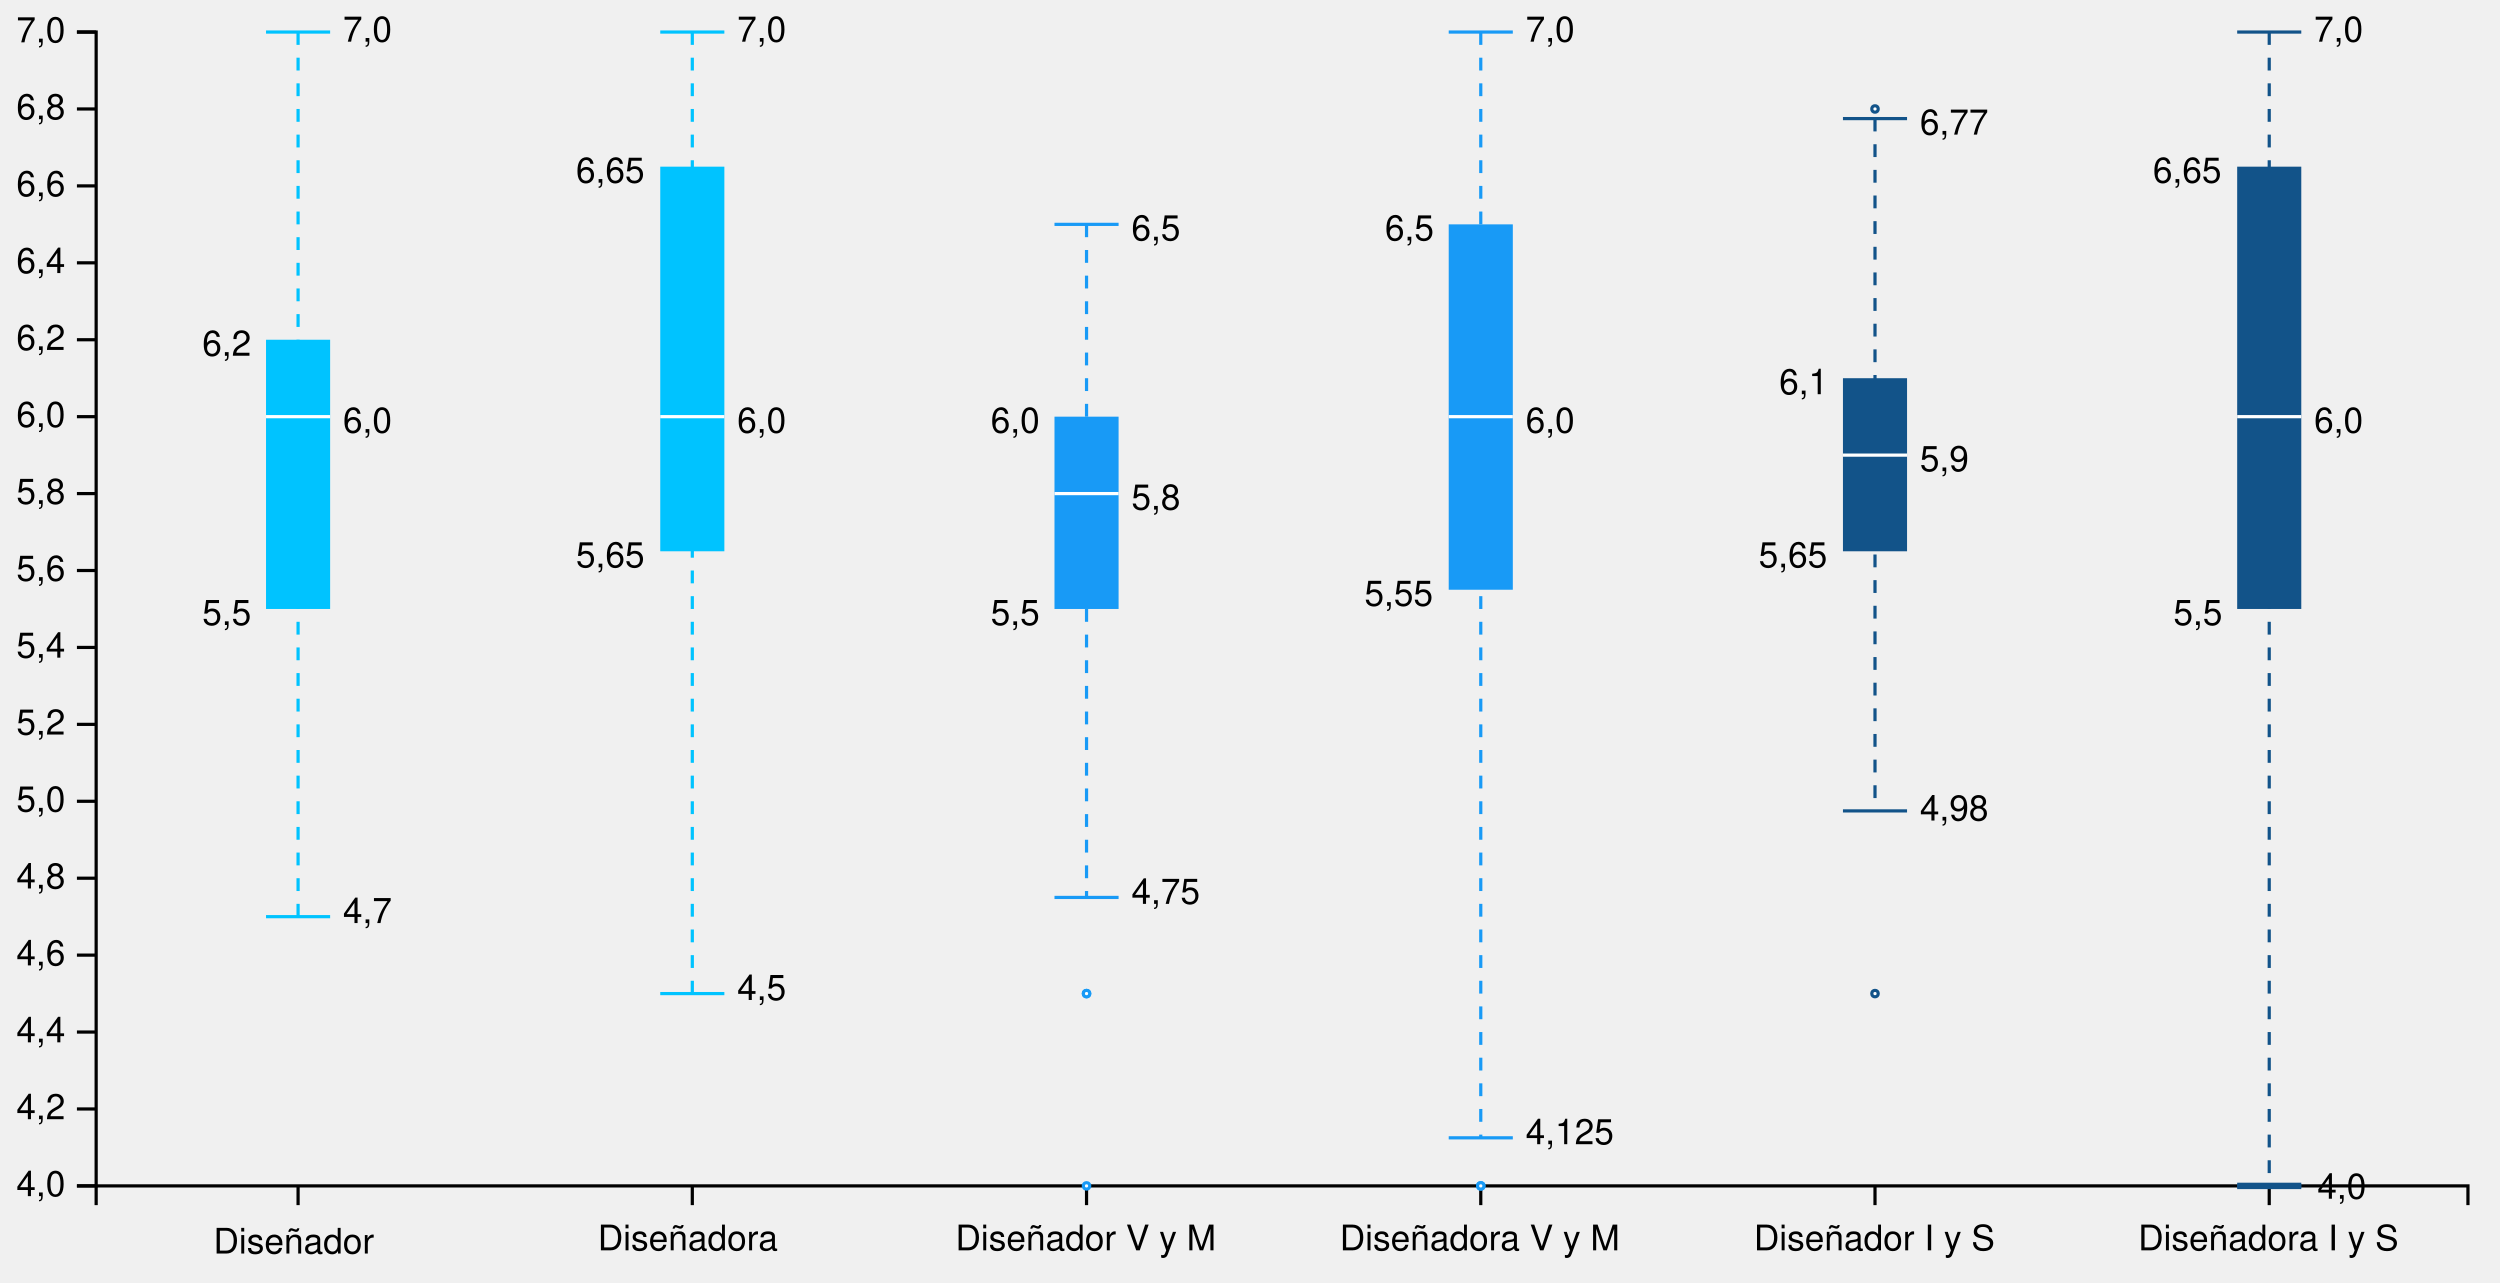
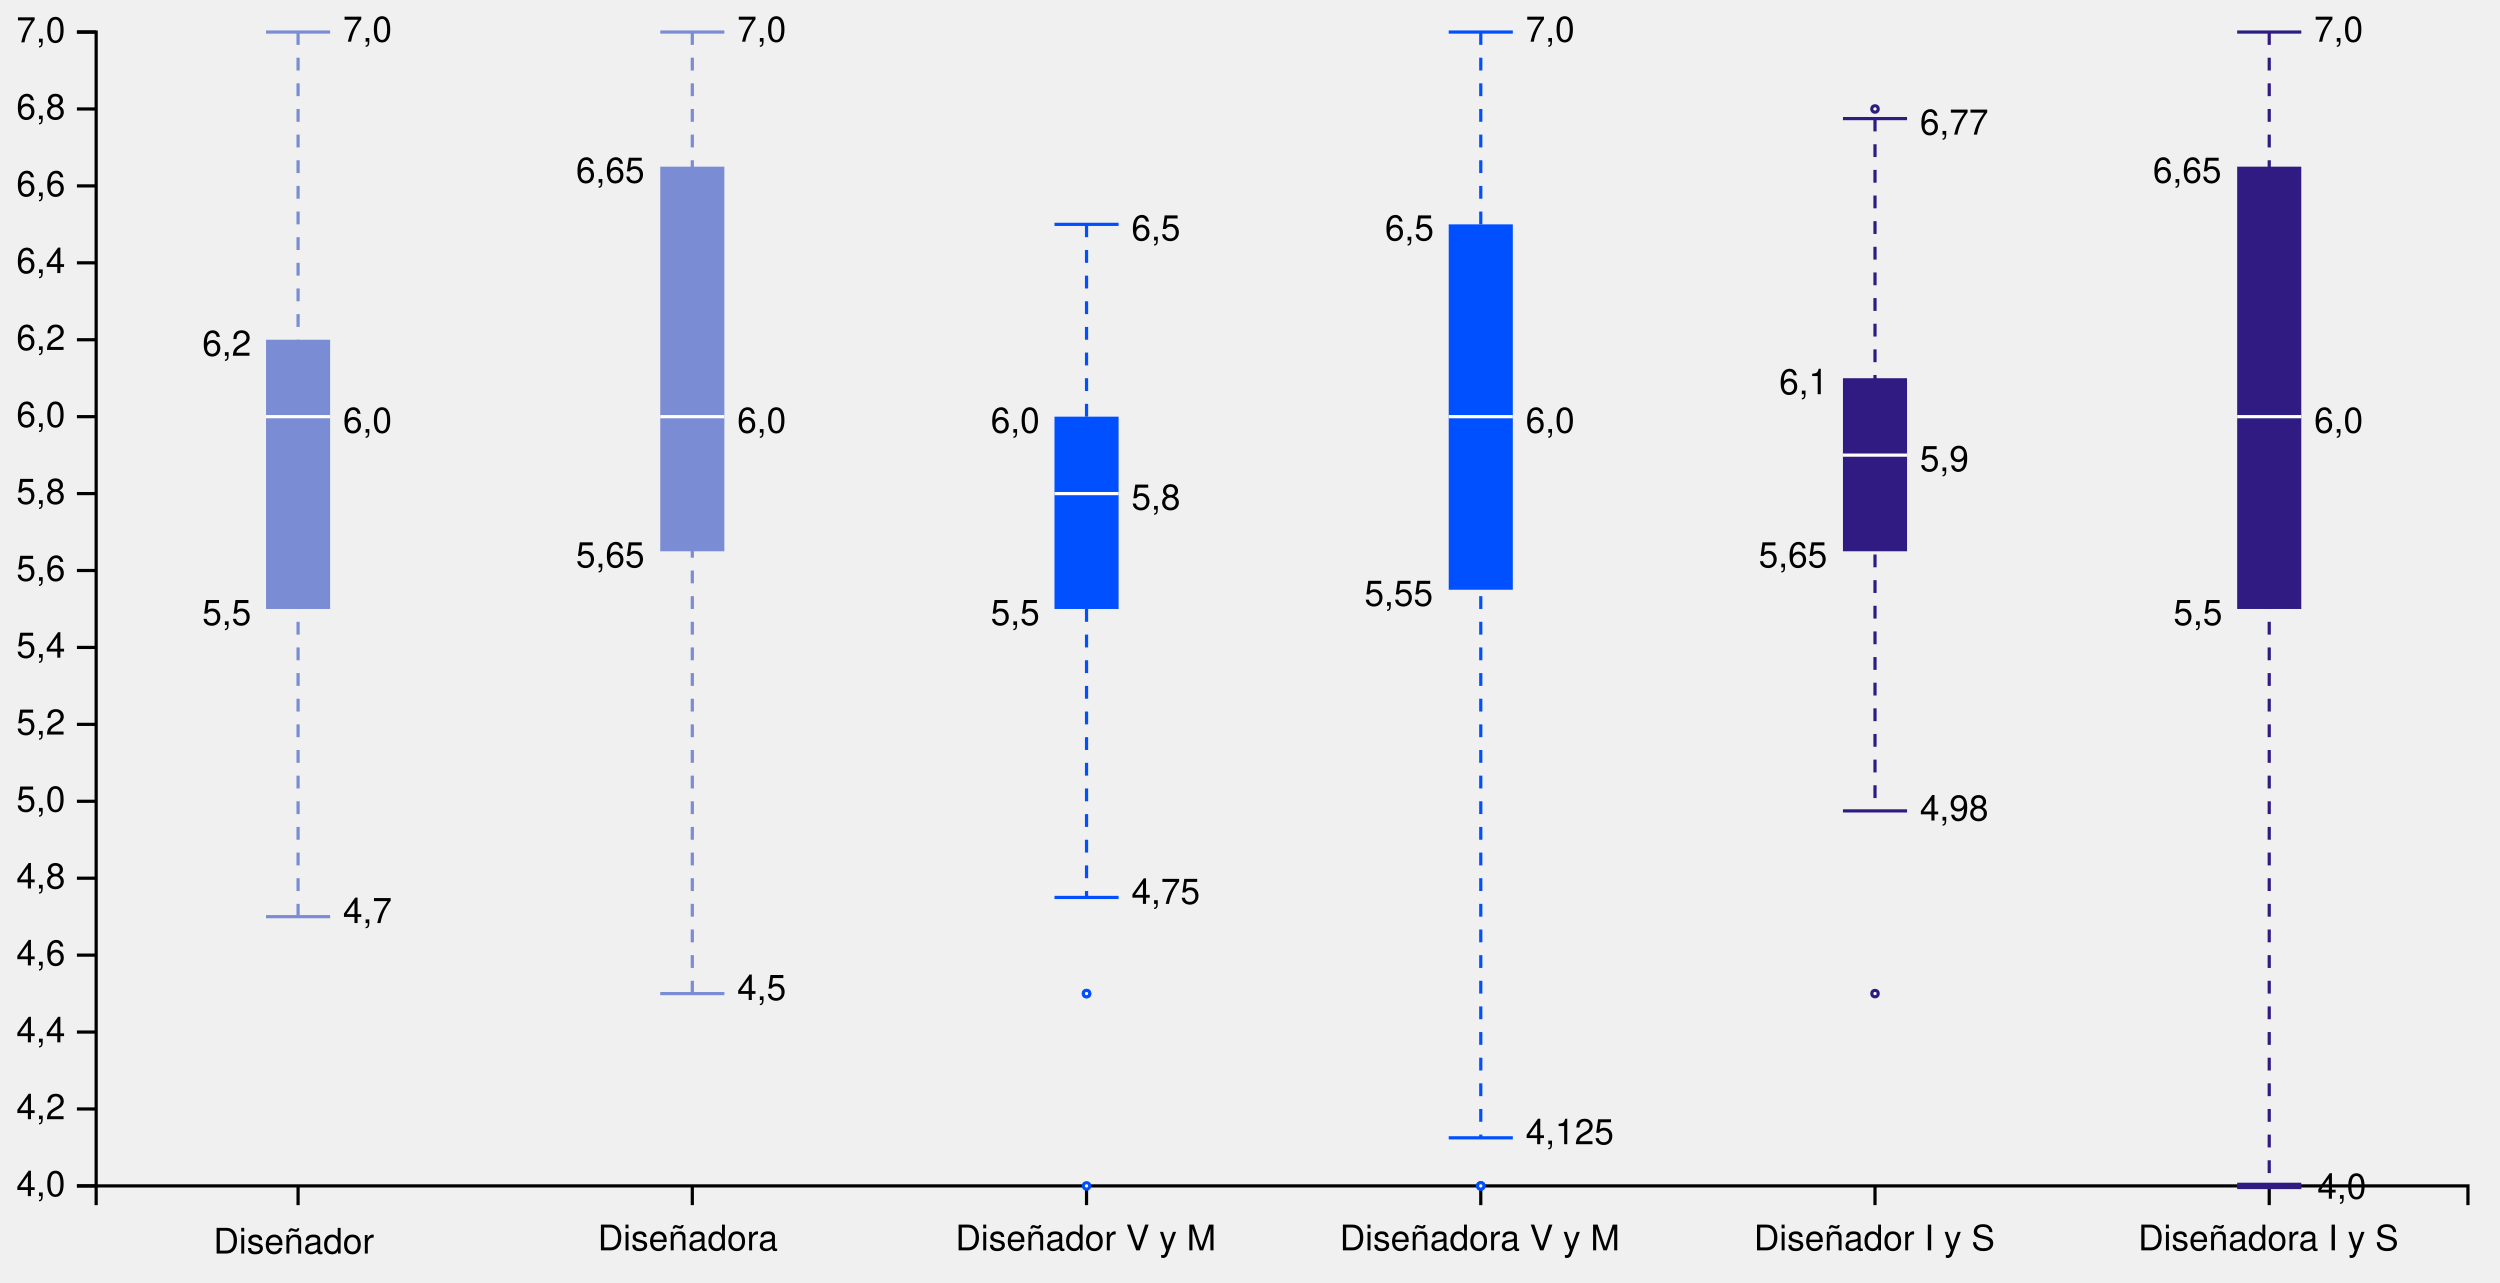
<svg xmlns="http://www.w3.org/2000/svg" version="1.2" viewBox="0 0 780 400">
  <style>
        tspan {
            white-space: pre;
        }
        .s0 {
            fill: none;
            stroke: #000000;
        }
        .t1 {
            font-size: 11px;
            fill: #000000;
            font-weight: 400;
            font-family: Helvetica, Arial, sans-serif;
        }
        .s2 {
            fill: #000000;
-             stroke: #00c3ff;
+             stroke: #7A8CD3;
            stroke-dasharray: 4;
        }
        .s3 {
            fill: #000000;
-             stroke: #00c3ff;
+             stroke: #7A8CD3;
        }
        .s4 {
-             fill: #00c3ff;
+             fill: #7A8CD3;
        }
        .s5 {
            fill: #000000;
            stroke: #ffffff;
        }
        .s6 {
            fill: #000000;
-             stroke: #189af6;
+             stroke: #0050FF;
            stroke-dasharray: 4;
        }
        .s7 {
            fill: #000000;
-             stroke: #189af6;
+             stroke: #0050FF;
        }
        .s8 {
-             fill: #189af6;
+             fill: #0050FF;
        }
        .s9 {
            fill: #ffffff;
-             stroke: #189af6;
+             stroke: #0050FF;
        }
        .s10 {
            fill: #000000;
-             stroke: #125389;
+             stroke: #301B82;
            stroke-dasharray: 4;
        }
        .s11 {
            fill: #000000;
-             stroke: #125389;
+             stroke: #301B82;
        }
        .s12 {
-             fill: #125389;
+             fill: #301B82;
        }
        .s13 {
            fill: #ffffff;
-             stroke: #125389;
+             stroke: #301B82;
        }
        .s14 {
            fill: #000000;
-             stroke: #125389;
+             stroke: #301B82;
            stroke-width: 2;
        }
    </style>
  <g id="viz">
    <g id="y axis">
      <path class="s0" d="m24 370h6v-360h-6" />
      <g>
        <path class="s0" d="m30 370h-6" />
        <text id="4,0" style="transform: matrix(1, 0, 0, 1, 5.1, 373.2);">
          <tspan x="0" y="0" class="t1">4,0</tspan>
        </text>
      </g>
      <g>
        <path class="s0" d="m30 346h-6" />
        <text id="4,2" style="transform: matrix(1, 0, 0, 1, 5.1, 349.2);">
          <tspan x="0" y="0" class="t1">4,2</tspan>
        </text>
      </g>
      <g>
        <path class="s0" d="m30 322h-6" />
        <text id="4,4" style="transform: matrix(1, 0, 0, 1, 5.1, 325.2);">
          <tspan x="0" y="0" class="t1">4,4</tspan>
        </text>
      </g>
      <g>
        <path class="s0" d="m30 298h-6" />
        <text id="4,6" style="transform: matrix(1, 0, 0, 1, 5.1, 301.2);">
          <tspan x="0" y="0" class="t1">4,6</tspan>
        </text>
      </g>
      <g>
        <path class="s0" d="m30 274h-6" />
        <text id="4,8" style="transform: matrix(1, 0, 0, 1, 5.1, 277.2);">
          <tspan x="0" y="0" class="t1">4,8</tspan>
        </text>
      </g>
      <g>
        <path class="s0" d="m30 250h-6" />
        <text id="5,0" style="transform: matrix(1, 0, 0, 1, 5.1, 253.2);">
          <tspan x="0" y="0" class="t1">5,0</tspan>
        </text>
      </g>
      <g>
        <path class="s0" d="m30 226h-6" />
        <text id="5,2" style="transform: matrix(1, 0, 0, 1, 5.1, 229.2);">
          <tspan x="0" y="0" class="t1">5,2</tspan>
        </text>
      </g>
      <g>
        <path class="s0" d="m30 202h-6" />
        <text id="5,4" style="transform: matrix(1, 0, 0, 1, 5.1, 205.2);">
          <tspan x="0" y="0" class="t1">5,4</tspan>
        </text>
      </g>
      <g>
        <path class="s0" d="m30 178h-6" />
        <text id="5,6" style="transform: matrix(1, 0, 0, 1, 5.1, 181.2);">
          <tspan x="0" y="0" class="t1">5,6</tspan>
        </text>
      </g>
      <g>
        <path class="s0" d="m30 154h-6" />
        <text id="5,8" style="transform: matrix(1, 0, 0, 1, 5.1, 157.2);">
          <tspan x="0" y="0" class="t1">5,8</tspan>
        </text>
      </g>
      <g>
        <path class="s0" d="m30 130h-6" />
        <text id="6,0" style="transform: matrix(1, 0, 0, 1, 5.1, 133.2);">
          <tspan x="0" y="0" class="t1">6,0</tspan>
        </text>
      </g>
      <g>
        <path class="s0" d="m30 106h-6" />
        <text id="6,2" style="transform: matrix(1, 0, 0, 1, 5.1, 109.2);">
          <tspan x="0" y="0" class="t1">6,2</tspan>
        </text>
      </g>
      <g>
        <path class="s0" d="m30 82h-6" />
        <text id="6,4" style="transform: matrix(1, 0, 0, 1, 5.1, 85.2);">
          <tspan x="0" y="0" class="t1">6,4</tspan>
        </text>
      </g>
      <g>
        <path class="s0" d="m30 58h-6" />
        <text id="6,6" style="transform: matrix(1, 0, 0, 1, 5.1, 61.2);">
          <tspan x="0" y="0" class="t1">6,6</tspan>
        </text>
      </g>
      <g>
        <path class="s0" d="m30 34h-6" />
        <text id="6,8" style="transform: matrix(1, 0, 0, 1, 5.1, 37.2);">
          <tspan x="0" y="0" class="t1">6,8</tspan>
        </text>
      </g>
      <g>
        <path class="s0" d="m30 10h-6" />
        <text id="7,0" style="transform: matrix(1, 0, 0, 1, 5.1, 13.2);">
          <tspan x="0" y="0" class="t1">7,0</tspan>
        </text>
      </g>
    </g>
    <g id="x axis">
      <path class="s0" d="m30 376v-6h740v6" />
      <g>
        <path class="s0" d="m93 370v6" />
        <text id="Diseñador " style="transform: matrix(1, 0, 0, 1, 66.6, 391.1);">
          <tspan x="0" y="0" class="t1">Diseñador</tspan>
        </text>
      </g>
      <g>
        <path class="s0" d="m216 370v6" />
        <text id="Diseñadora " style="transform: matrix(1, 0, 0, 1, 186.5, 390.1);">
          <tspan x="0" y="0" class="t1">Diseñadora</tspan>
        </text>
      </g>
      <g>
        <path class="s0" d="m339 370v6" />
        <text id="Diseñador V y M" style="transform: matrix(1, 0, 0, 1, 298.1, 390.1);">
          <tspan x="0" y="0" class="t1">Diseñador V y M</tspan>
        </text>
      </g>
      <g>
        <path class="s0" d="m462 370v6" />
        <text id="Diseñadora V y M" style="transform: matrix(1, 0, 0, 1, 418, 390.1);">
          <tspan x="0" y="0" class="t1">Diseñadora V y M</tspan>
        </text>
      </g>
      <g>
        <path class="s0" d="m585 370v6" />
        <text id="Diseñador I y S" style="transform: matrix(1, 0, 0, 1, 547.2, 390.1);">
          <tspan x="0" y="0" class="t1">Diseñador I y S</tspan>
        </text>
      </g>
      <g>
        <path class="s0" d="m708 370v6" />
        <text id="Diseñadora I y S" style="transform: matrix(1, 0, 0, 1, 667.1, 390.1);">
          <tspan x="0" y="0" class="t1">Diseñadora I y S</tspan>
        </text>
      </g>
    </g>
    <g id="boxplots">
      <g id="diseñador">
        <path class="s2" d="m93 10v276" />
        <path class="s3" d="m83 10h20" />
        <path class="s3" d="m83 286h20" />
        <path class="s4" d="m83 106h20v84h-20z" />
        <path class="s5" d="m83 130h20" />
      </g>
      <g id="diseñadora">
        <path class="s2" d="m216 10v300" />
        <path class="s3" d="m206 10h20" />
        <path class="s3" d="m206 310h20" />
        <path class="s4" d="m206 52h20v120h-20z" />
        <path class="s5" d="m206 130h20" />
      </g>
      <g id="diseñador v y m">
        <path class="s6" d="m339 70v210" />
        <path class="s7" d="m329 70h20" />
        <path class="s7" d="m329 280h20" />
        <path class="s8" d="m329 130h20v60h-20z" />
        <path class="s5" d="m329 154h20" />
        <path class="s9" d="m339 311c-0.6 0-1-0.4-1-1 0-0.6 0.4-1 1-1 0.6 0 1 0.4 1 1 0 0.6-0.4 1-1 1z" />
        <path class="s9" d="m339 311c-0.6 0-1-0.4-1-1 0-0.6 0.4-1 1-1 0.6 0 1 0.4 1 1 0 0.6-0.4 1-1 1z" />
        <path class="s9" d="m339 371c-0.6 0-1-0.4-1-1 0-0.6 0.4-1 1-1 0.6 0 1 0.4 1 1 0 0.6-0.4 1-1 1z" />
      </g>
      <g id="diseñadora v y m">
        <path class="s6" d="m462 10v345" />
        <path class="s7" d="m452 10h20" />
        <path class="s7" d="m452 355h20" />
        <path class="s8" d="m452 70h20v114h-20z" />
        <path class="s5" d="m452 130h20" />
        <path class="s9" d="m462 371c-0.6 0-1-0.4-1-1 0-0.6 0.4-1 1-1 0.6 0 1 0.4 1 1 0 0.6-0.4 1-1 1z" />
        <path class="s9" d="m462 371c-0.6 0-1-0.4-1-1 0-0.6 0.4-1 1-1 0.6 0 1 0.4 1 1 0 0.6-0.4 1-1 1z" />
      </g>
      <g id="diseñador i y s">
        <path class="s10" d="m585 37v216" />
        <path class="s11" d="m575 37h20" />
        <path class="s11" d="m575 253h20" />
        <path class="s12" d="m575 118h20v54h-20z" />
        <path class="s5" d="m575 142h20" />
        <path class="s13" d="m585 311c-0.6 0-1-0.4-1-1 0-0.6 0.4-1 1-1 0.6 0 1 0.4 1 1 0 0.6-0.4 1-1 1z" />
        <path class="s13" d="m585 35c-0.6 0-1-0.4-1-1 0-0.6 0.4-1 1-1 0.6 0 1 0.4 1 1 0 0.6-0.4 1-1 1z" />
      </g>
      <g id="diseñadora i y s">
        <path class="s10" d="m708 10v360" />
        <path class="s11" d="m698 10h20" />
        <path id="Layer copy" class="s14" d="m698 370h20" />
        <path class="s11" d="m698 370h20" />
        <path class="s12" d="m698 52h20v138h-20z" />
        <path class="s5" d="m698 130h20" />
      </g>
    </g>
    <g id="boxplots">
      <g>
        <text id="7,0" style="transform: matrix(1, 0, 0, 1, 107, 13);">
          <tspan x="0" y="0" class="t1">7,0</tspan>
        </text>
        <text id="4,7" style="transform: matrix(1, 0, 0, 1, 107, 288);">
          <tspan x="0" y="0" class="t1">4,7</tspan>
        </text>
        <text id="6,0" style="transform: matrix(1, 0, 0, 1, 107, 135);">
          <tspan x="0" y="0" class="t1">6,0</tspan>
        </text>
        <text id="5,5" style="transform: matrix(1, 0, 0, 1, 63.1, 195);">
          <tspan x="0" y="0" class="t1">5,5</tspan>
        </text>
        <text id="6,2" style="transform: matrix(1, 0, 0, 1, 63.1, 111);">
          <tspan x="0" y="0" class="t1">6,2</tspan>
        </text>
      </g>
      <g>
        <text id="7,0" style="transform: matrix(1, 0, 0, 1, 230, 13);">
          <tspan x="0" y="0" class="t1">7,0</tspan>
        </text>
        <text id="4,5" style="transform: matrix(1, 0, 0, 1, 230, 312);">
          <tspan x="0" y="0" class="t1">4,5</tspan>
        </text>
        <text id="6,0" style="transform: matrix(1, 0, 0, 1, 230, 135);">
          <tspan x="0" y="0" class="t1">6,0</tspan>
        </text>
        <text id="5,65" style="transform: matrix(1, 0, 0, 1, 179.7, 177);">
          <tspan x="0" y="0" class="t1">5,65</tspan>
        </text>
        <text id="6,65" style="transform: matrix(1, 0, 0, 1, 179.7, 57);">
          <tspan x="0" y="0" class="t1">6,65</tspan>
        </text>
      </g>
      <g>
        <text id="6,5" style="transform: matrix(1, 0, 0, 1, 353, 75);">
          <tspan x="0" y="0" class="t1">6,5</tspan>
        </text>
        <text id="4,75" style="transform: matrix(1, 0, 0, 1, 353, 282);">
          <tspan x="0" y="0" class="t1">4,75</tspan>
        </text>
        <text id="5,8" style="transform: matrix(1, 0, 0, 1, 353, 159);">
          <tspan x="0" y="0" class="t1">5,8</tspan>
        </text>
        <text id="5,5" style="transform: matrix(1, 0, 0, 1, 309.1, 195);">
          <tspan x="0" y="0" class="t1">5,5</tspan>
        </text>
        <text id="6,0" style="transform: matrix(1, 0, 0, 1, 309.1, 135);">
          <tspan x="0" y="0" class="t1">6,0</tspan>
        </text>
      </g>
      <g>
        <text id="7,0" style="transform: matrix(1, 0, 0, 1, 476, 13);">
          <tspan x="0" y="0" class="t1">7,0</tspan>
        </text>
        <text id="4,125" style="transform: matrix(1, 0, 0, 1, 476, 357);">
          <tspan x="0" y="0" class="t1">4,125</tspan>
        </text>
        <text id="6,0" style="transform: matrix(1, 0, 0, 1, 476, 135);">
          <tspan x="0" y="0" class="t1">6,0</tspan>
        </text>
        <text id="5,55" style="transform: matrix(1, 0, 0, 1, 425.7, 189);">
          <tspan x="0" y="0" class="t1">5,55</tspan>
        </text>
        <text id="6,5" style="transform: matrix(1, 0, 0, 1, 432.1, 75);">
          <tspan x="0" y="0" class="t1">6,5</tspan>
        </text>
      </g>
      <g>
        <text id="6,77" style="transform: matrix(1, 0, 0, 1, 599, 42);">
          <tspan x="0" y="0" class="t1">6,77</tspan>
        </text>
        <text id="4.98" style="transform: matrix(1, 0, 0, 1, 599, 256);">
          <tspan x="0" y="0" class="t1">4,98</tspan>
        </text>
        <text id="5,9" style="transform: matrix(1, 0, 0, 1, 599, 147);">
          <tspan x="0" y="0" class="t1">5,9</tspan>
        </text>
        <text id="5,65" style="transform: matrix(1, 0, 0, 1, 548.7, 177);">
          <tspan x="0" y="0" class="t1">5,65</tspan>
        </text>
        <text id="6,1" style="transform: matrix(1, 0, 0, 1, 555.1, 123);">
          <tspan x="0" y="0" class="t1">6,1</tspan>
        </text>
      </g>
      <g>
        <text id="7,0" style="transform: matrix(1, 0, 0, 1, 722, 13);">
          <tspan x="0" y="0" class="t1">7,0</tspan>
        </text>
        <text id="4,0" style="transform: matrix(1, 0, 0, 1, 723, 374);">
          <tspan x="0" y="0" class="t1">4,0</tspan>
        </text>
        <text id="6,0" style="transform: matrix(1, 0, 0, 1, 722, 135);">
          <tspan x="0" y="0" class="t1">6,0</tspan>
        </text>
        <text id="5,5" style="transform: matrix(1, 0, 0, 1, 678.1, 195);">
          <tspan x="0" y="0" class="t1">5,5</tspan>
        </text>
        <text id="6,65" style="transform: matrix(1, 0, 0, 1, 671.7, 57);">
          <tspan x="0" y="0" class="t1">6,65</tspan>
        </text>
      </g>
    </g>
  </g>
</svg>
